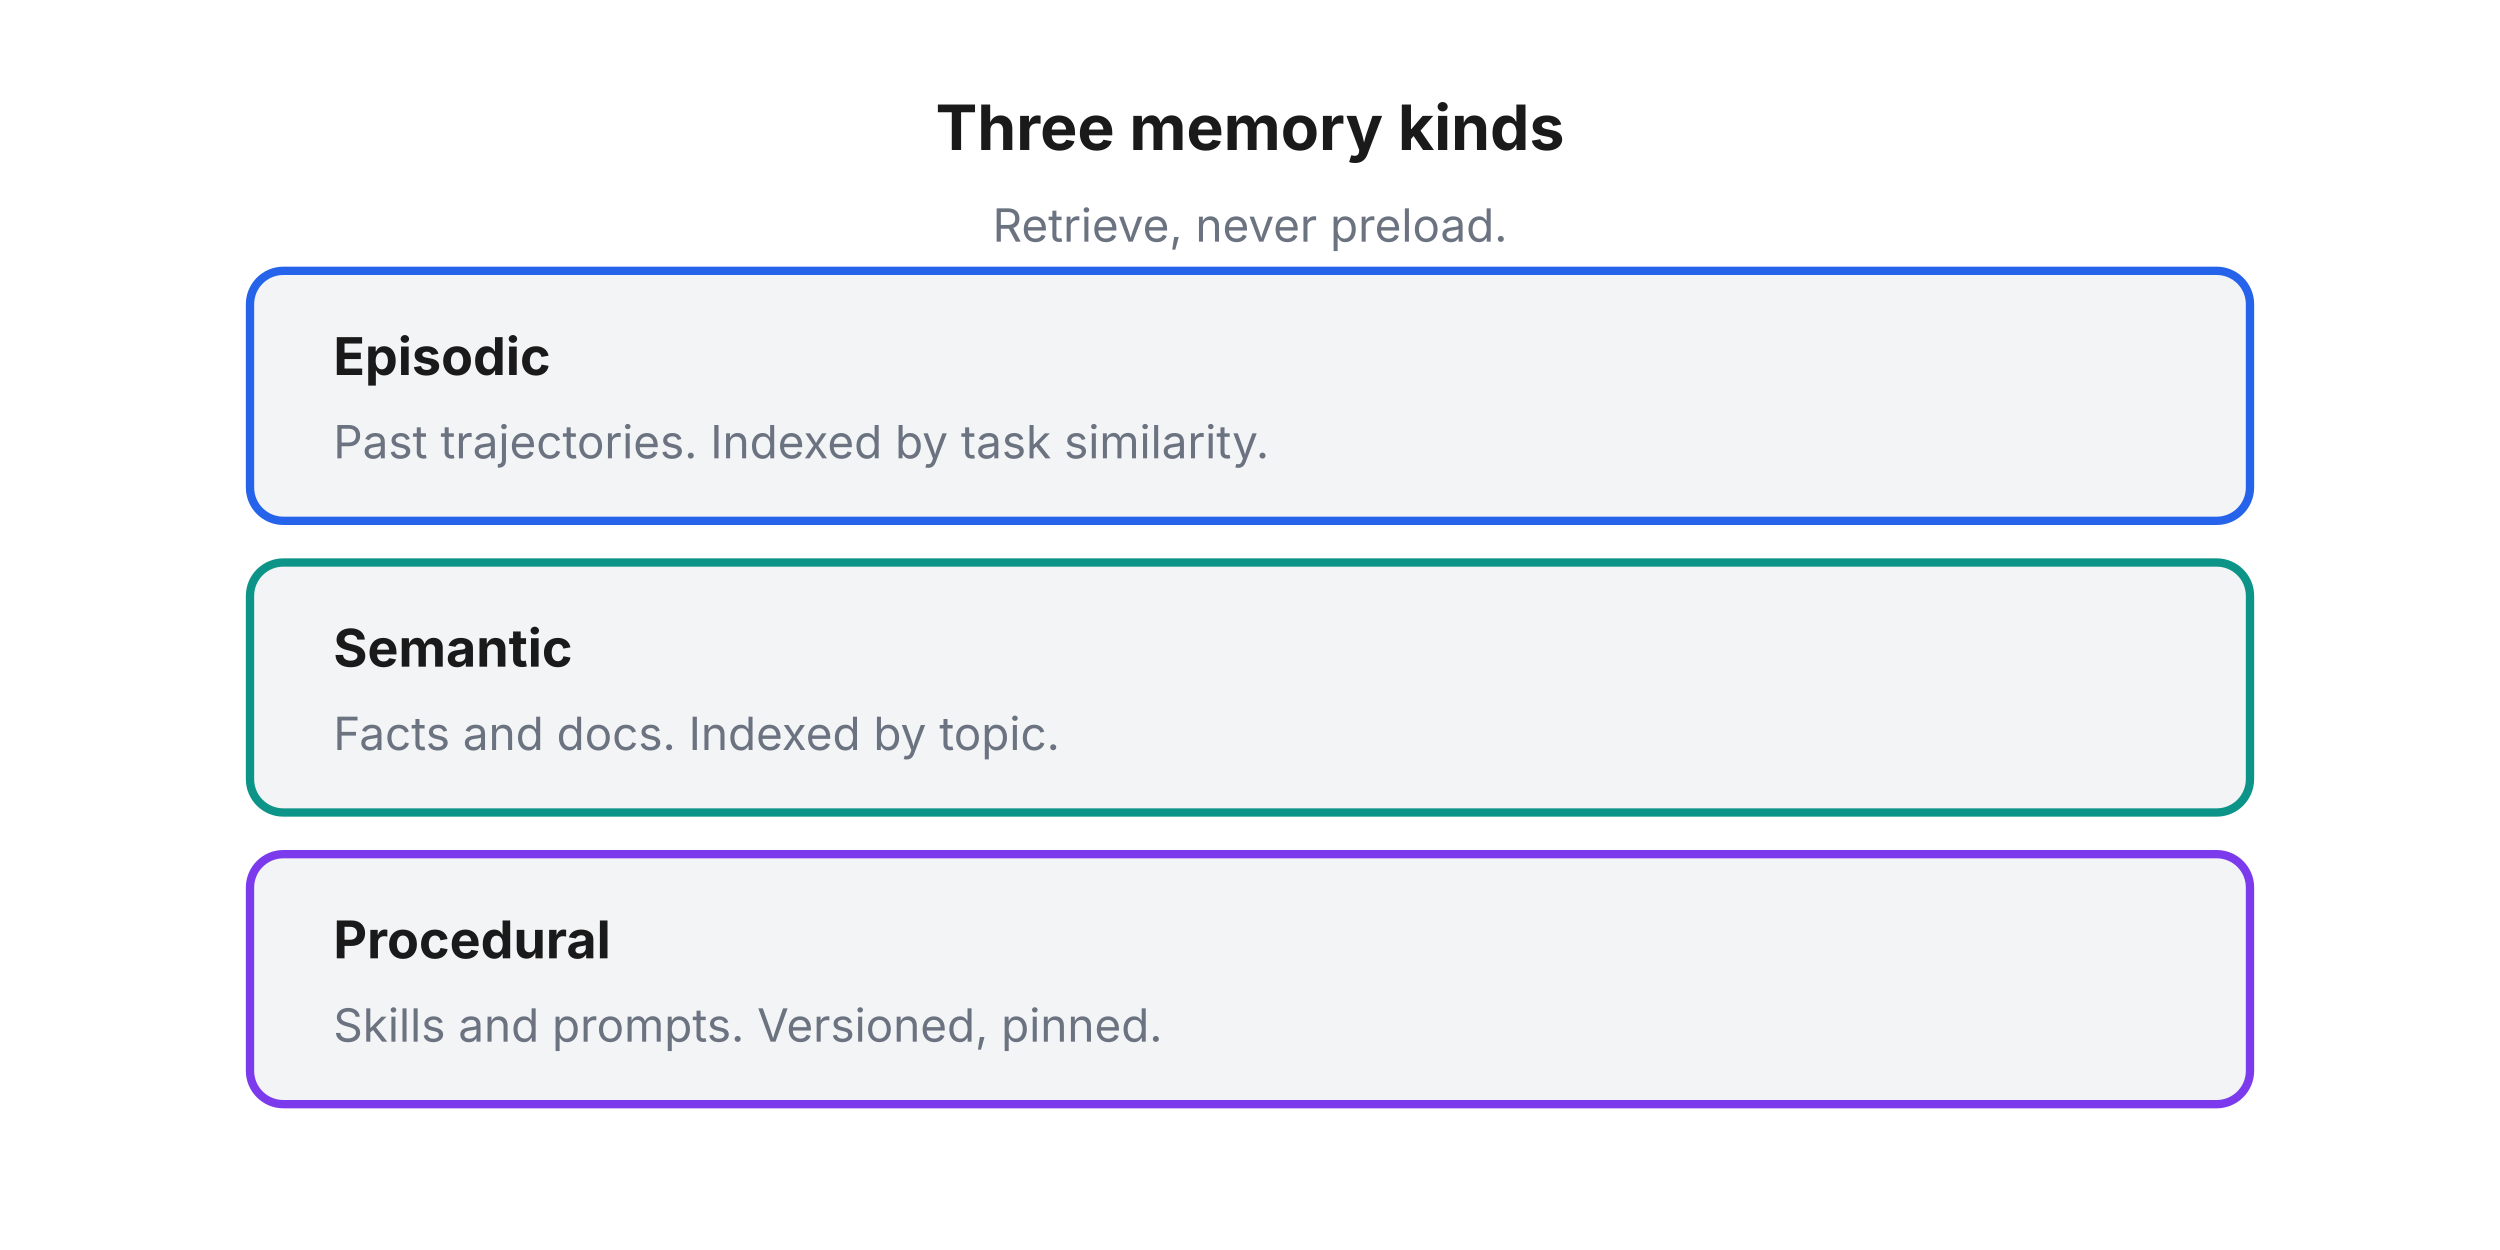
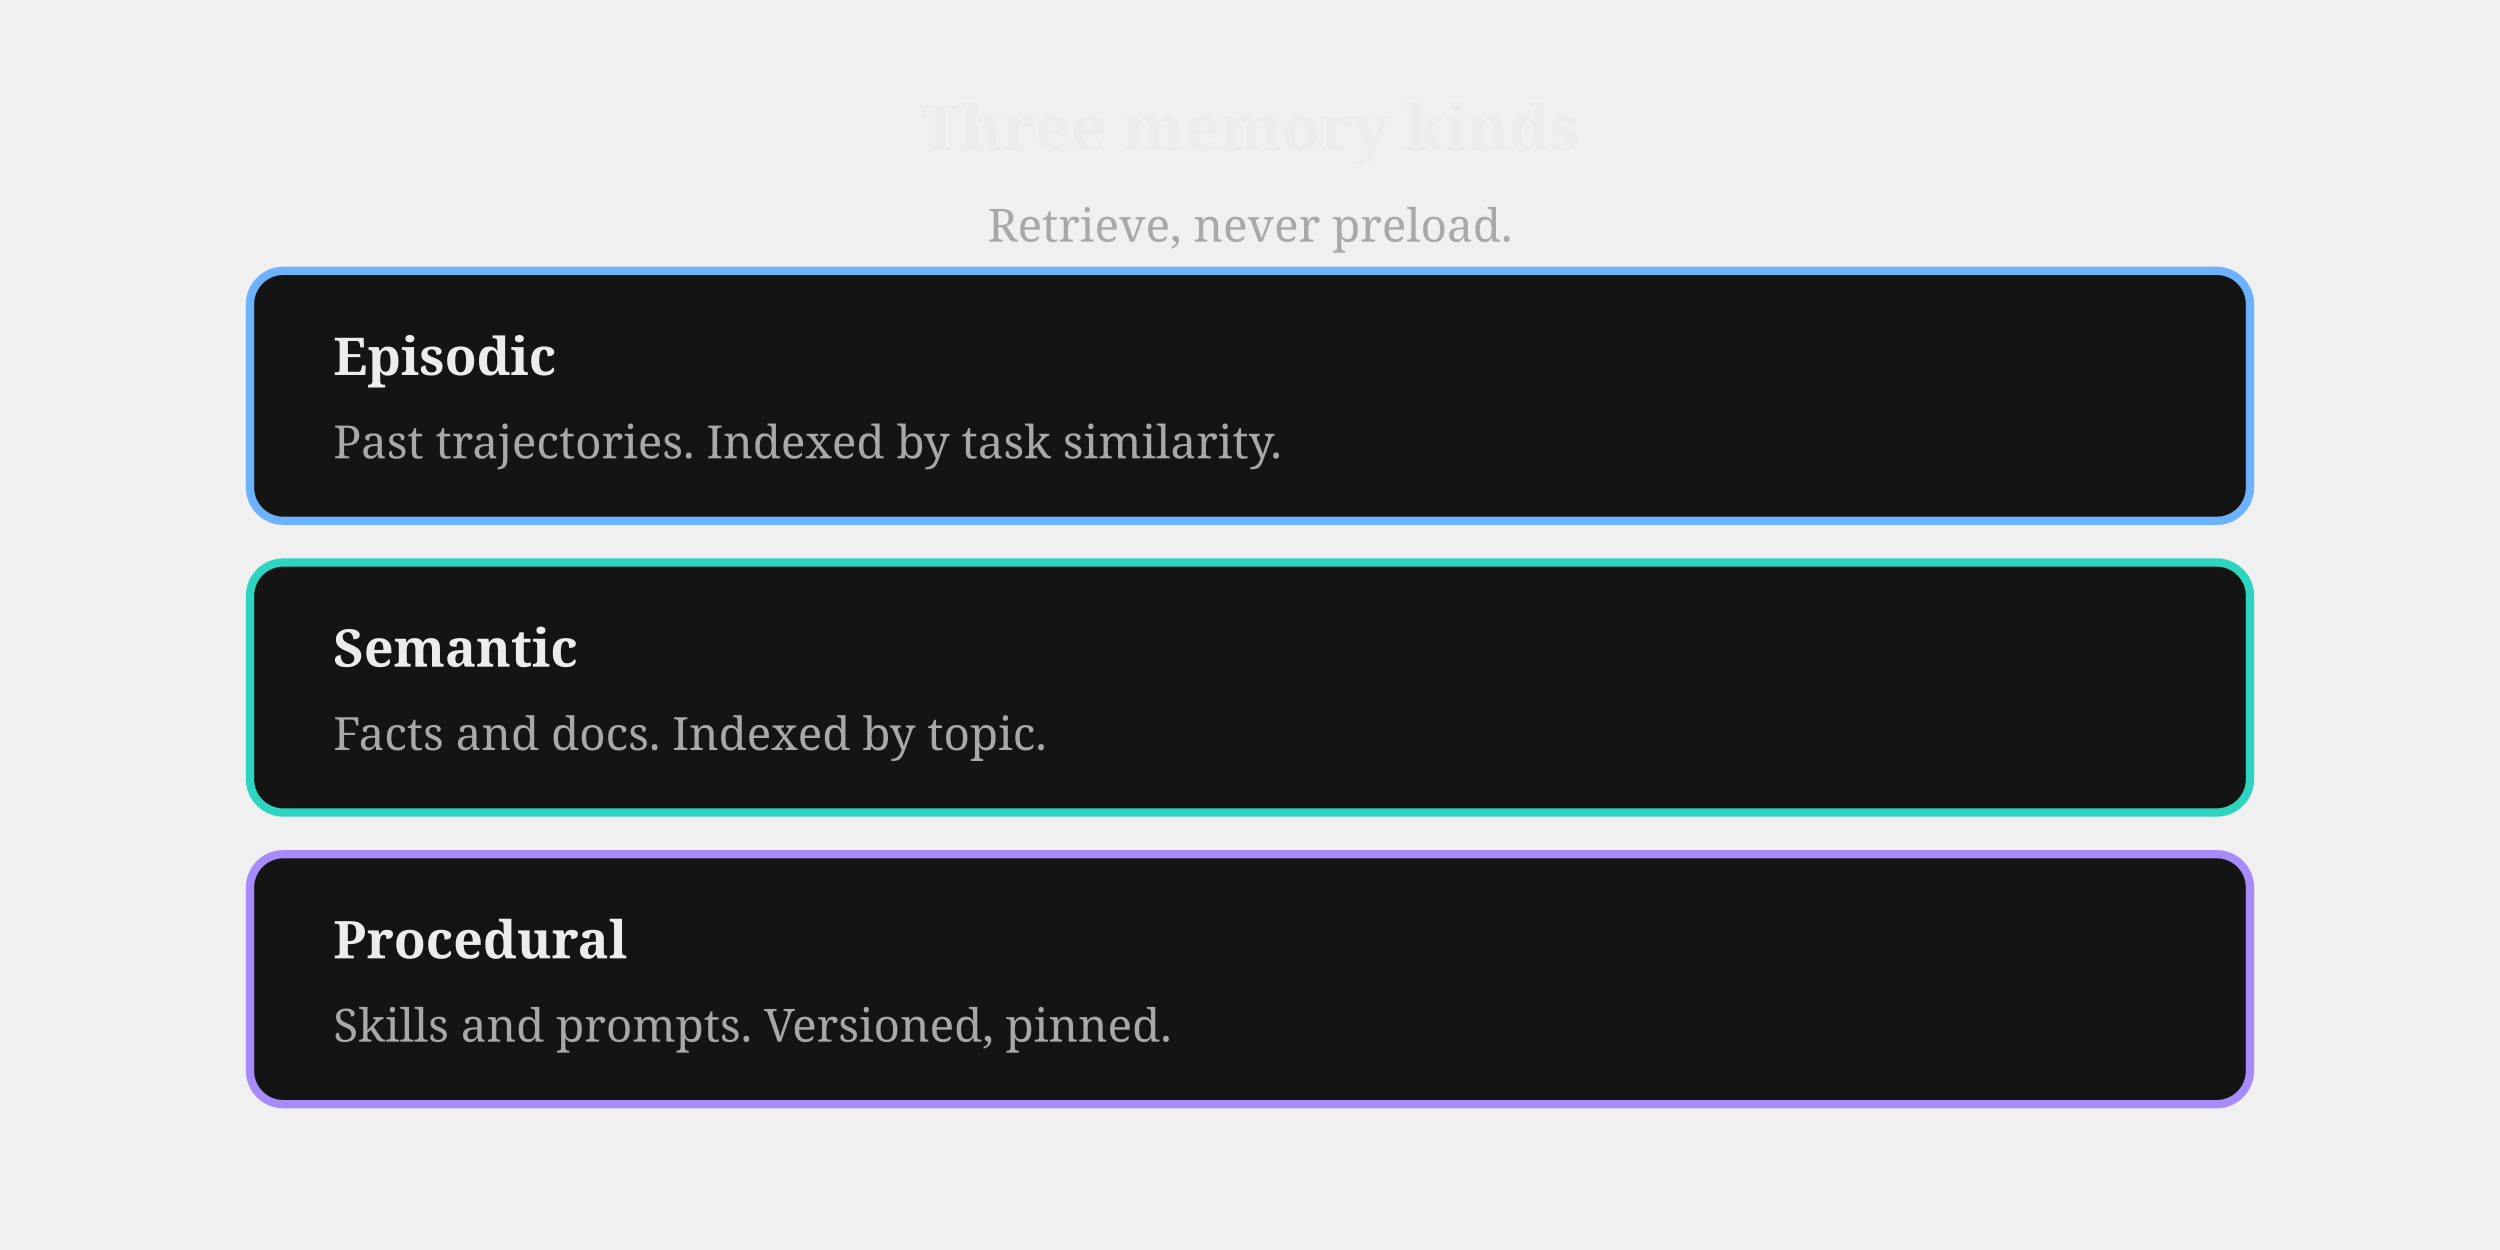
<svg xmlns="http://www.w3.org/2000/svg" width="600" height="300" viewBox="0 0 600 300" role="img" aria-label="Three memory kinds">
-   <rect width="600" height="300" fill="#ffffff" />
-   <style>text{font-family:system-ui,-apple-system,sans-serif;fill:#1a1a1a} .t{font-size:15px;font-weight:700} .s{font-size:12.5px} .xs{font-size:11px;fill:#6b7280} .b{font-weight:700}</style>
+   <style>text{font-family:'Charis SIL',Georgia,serif;fill:#ececec} .t{font-size:15px;font-weight:700} .s{font-size:12.5px} .xs{font-size:11px;fill:#a8a8a8} .b{font-weight:700}</style>
  <text x="300" y="36" text-anchor="middle" class="t">Three memory kinds</text>
  <text x="300" y="58" text-anchor="middle" class="xs">Retrieve, never preload.</text>
-   <rect x="60" y="65" width="480" height="60" rx="8" fill="#f3f4f6" stroke="#2563eb" stroke-width="2" />
+   <rect x="60" y="65" width="480" height="60" rx="8" fill="#141414" stroke="#6cb2ff" stroke-width="2" />
  <text x="80" y="90" class="s b">Episodic</text>
  <text x="80" y="110" class="xs">Past trajectories. Indexed by task similarity.</text>
-   <rect x="60" y="135" width="480" height="60" rx="8" fill="#f3f4f6" stroke="#0d9488" stroke-width="2" />
+   <rect x="60" y="135" width="480" height="60" rx="8" fill="#141414" stroke="#2dd4bf" stroke-width="2" />
  <text x="80" y="160" class="s b">Semantic</text>
  <text x="80" y="180" class="xs">Facts and docs. Indexed by topic.</text>
-   <rect x="60" y="205" width="480" height="60" rx="8" fill="#f3f4f6" stroke="#7c3aed" stroke-width="2" />
+   <rect x="60" y="205" width="480" height="60" rx="8" fill="#141414" stroke="#a78bfa" stroke-width="2" />
  <text x="80" y="230" class="s b">Procedural</text>
  <text x="80" y="250" class="xs">Skills and prompts. Versioned, pinned.</text>
</svg>
